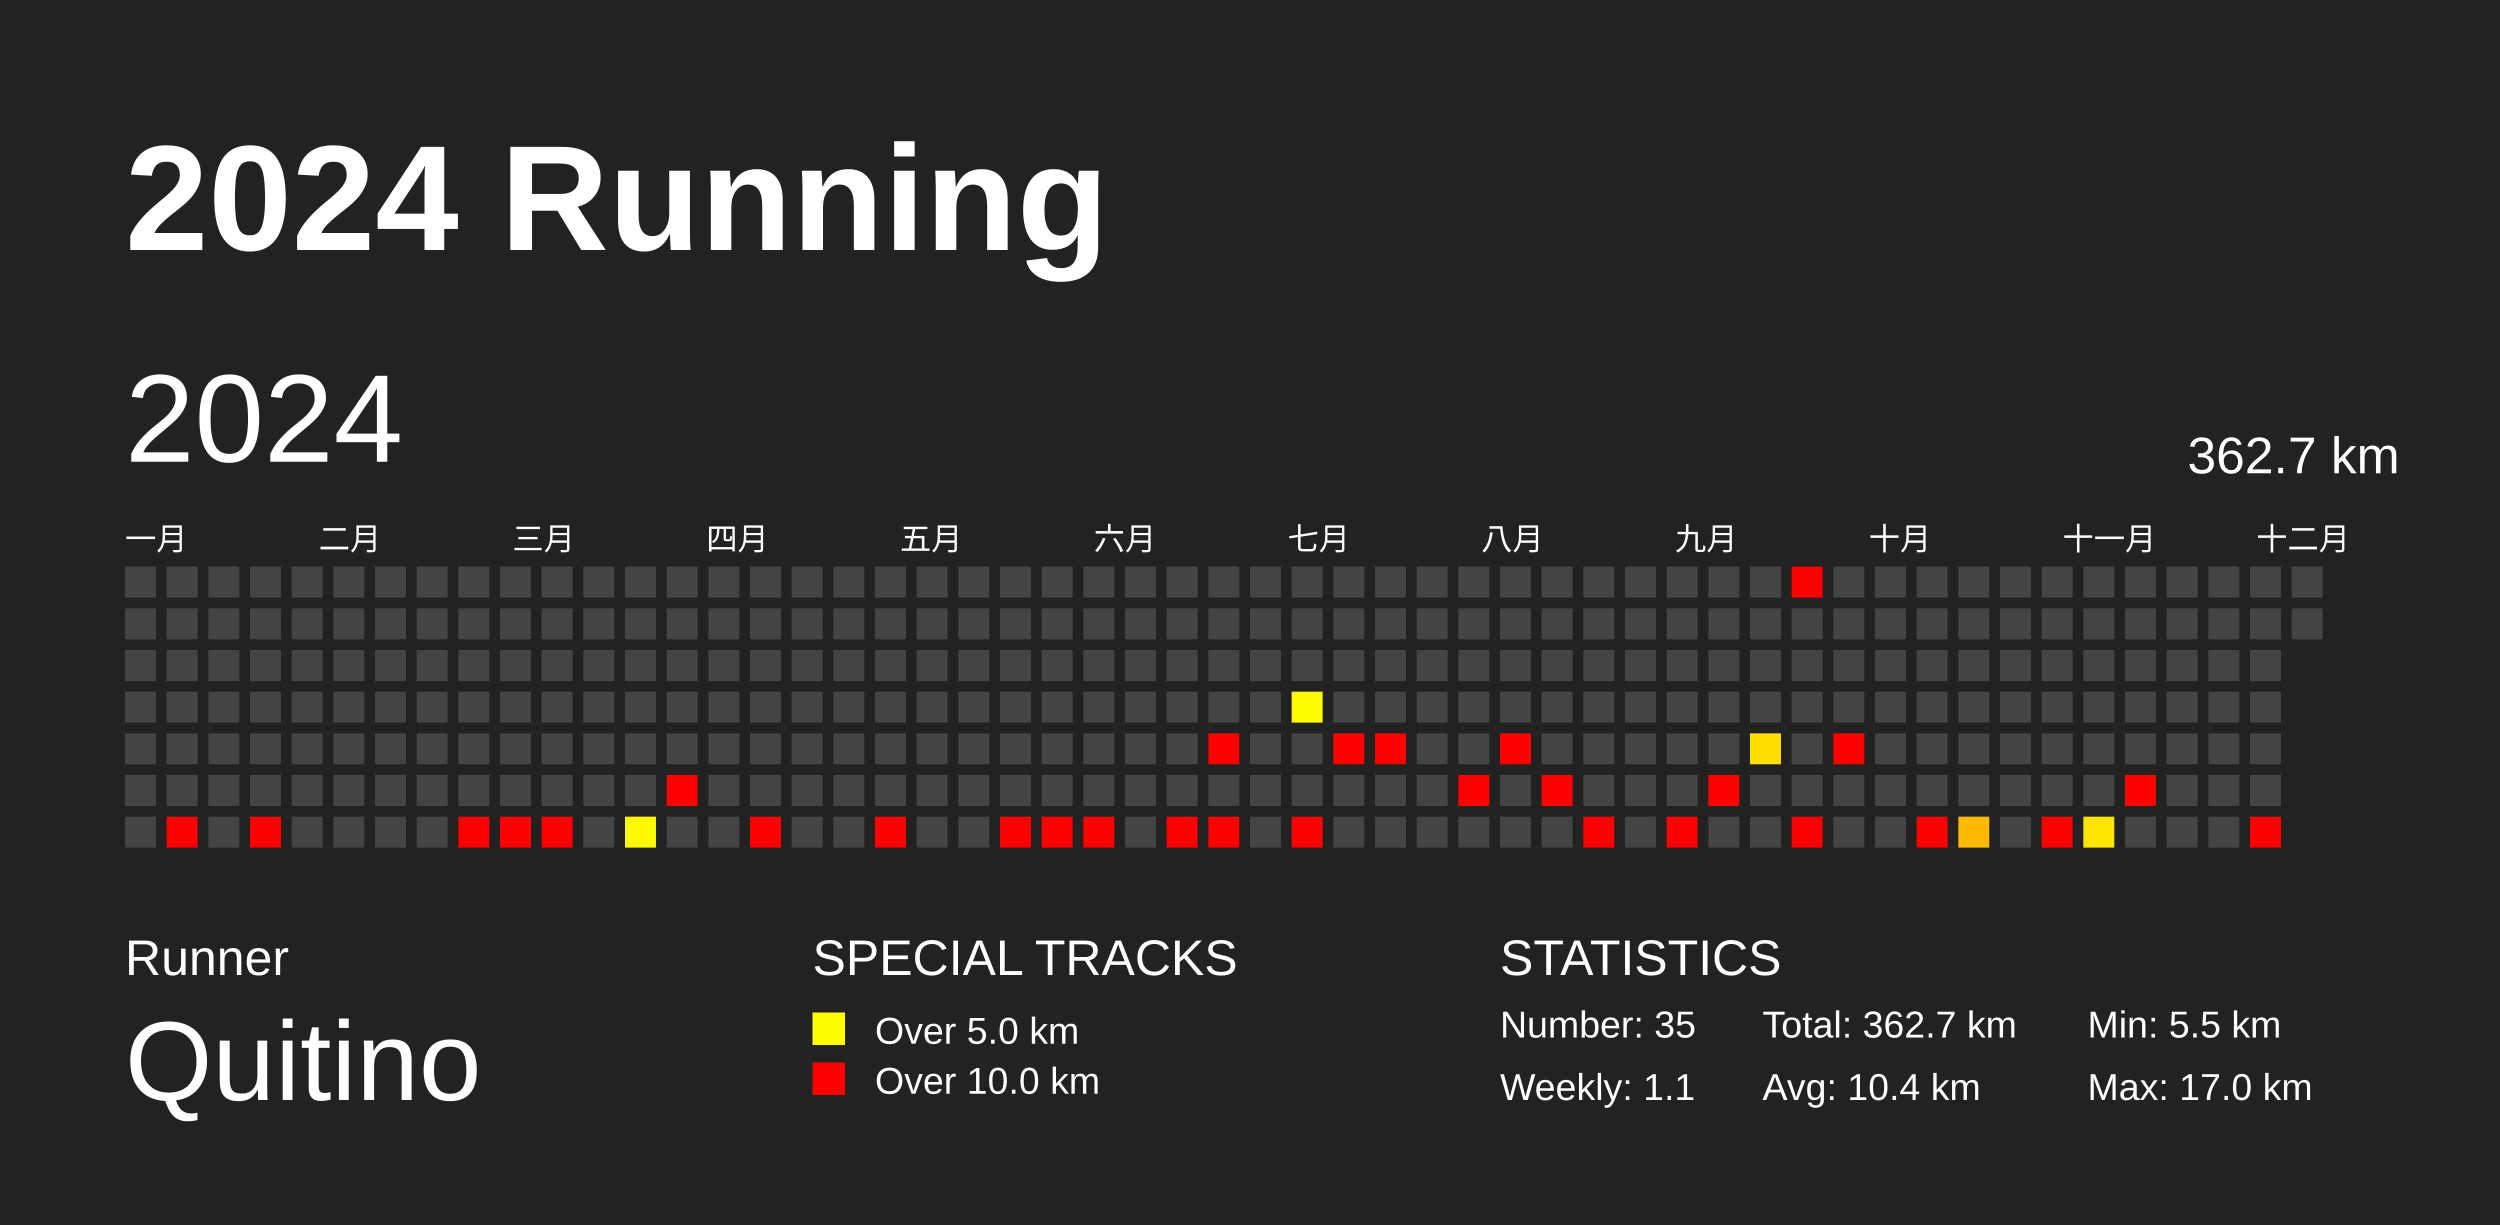
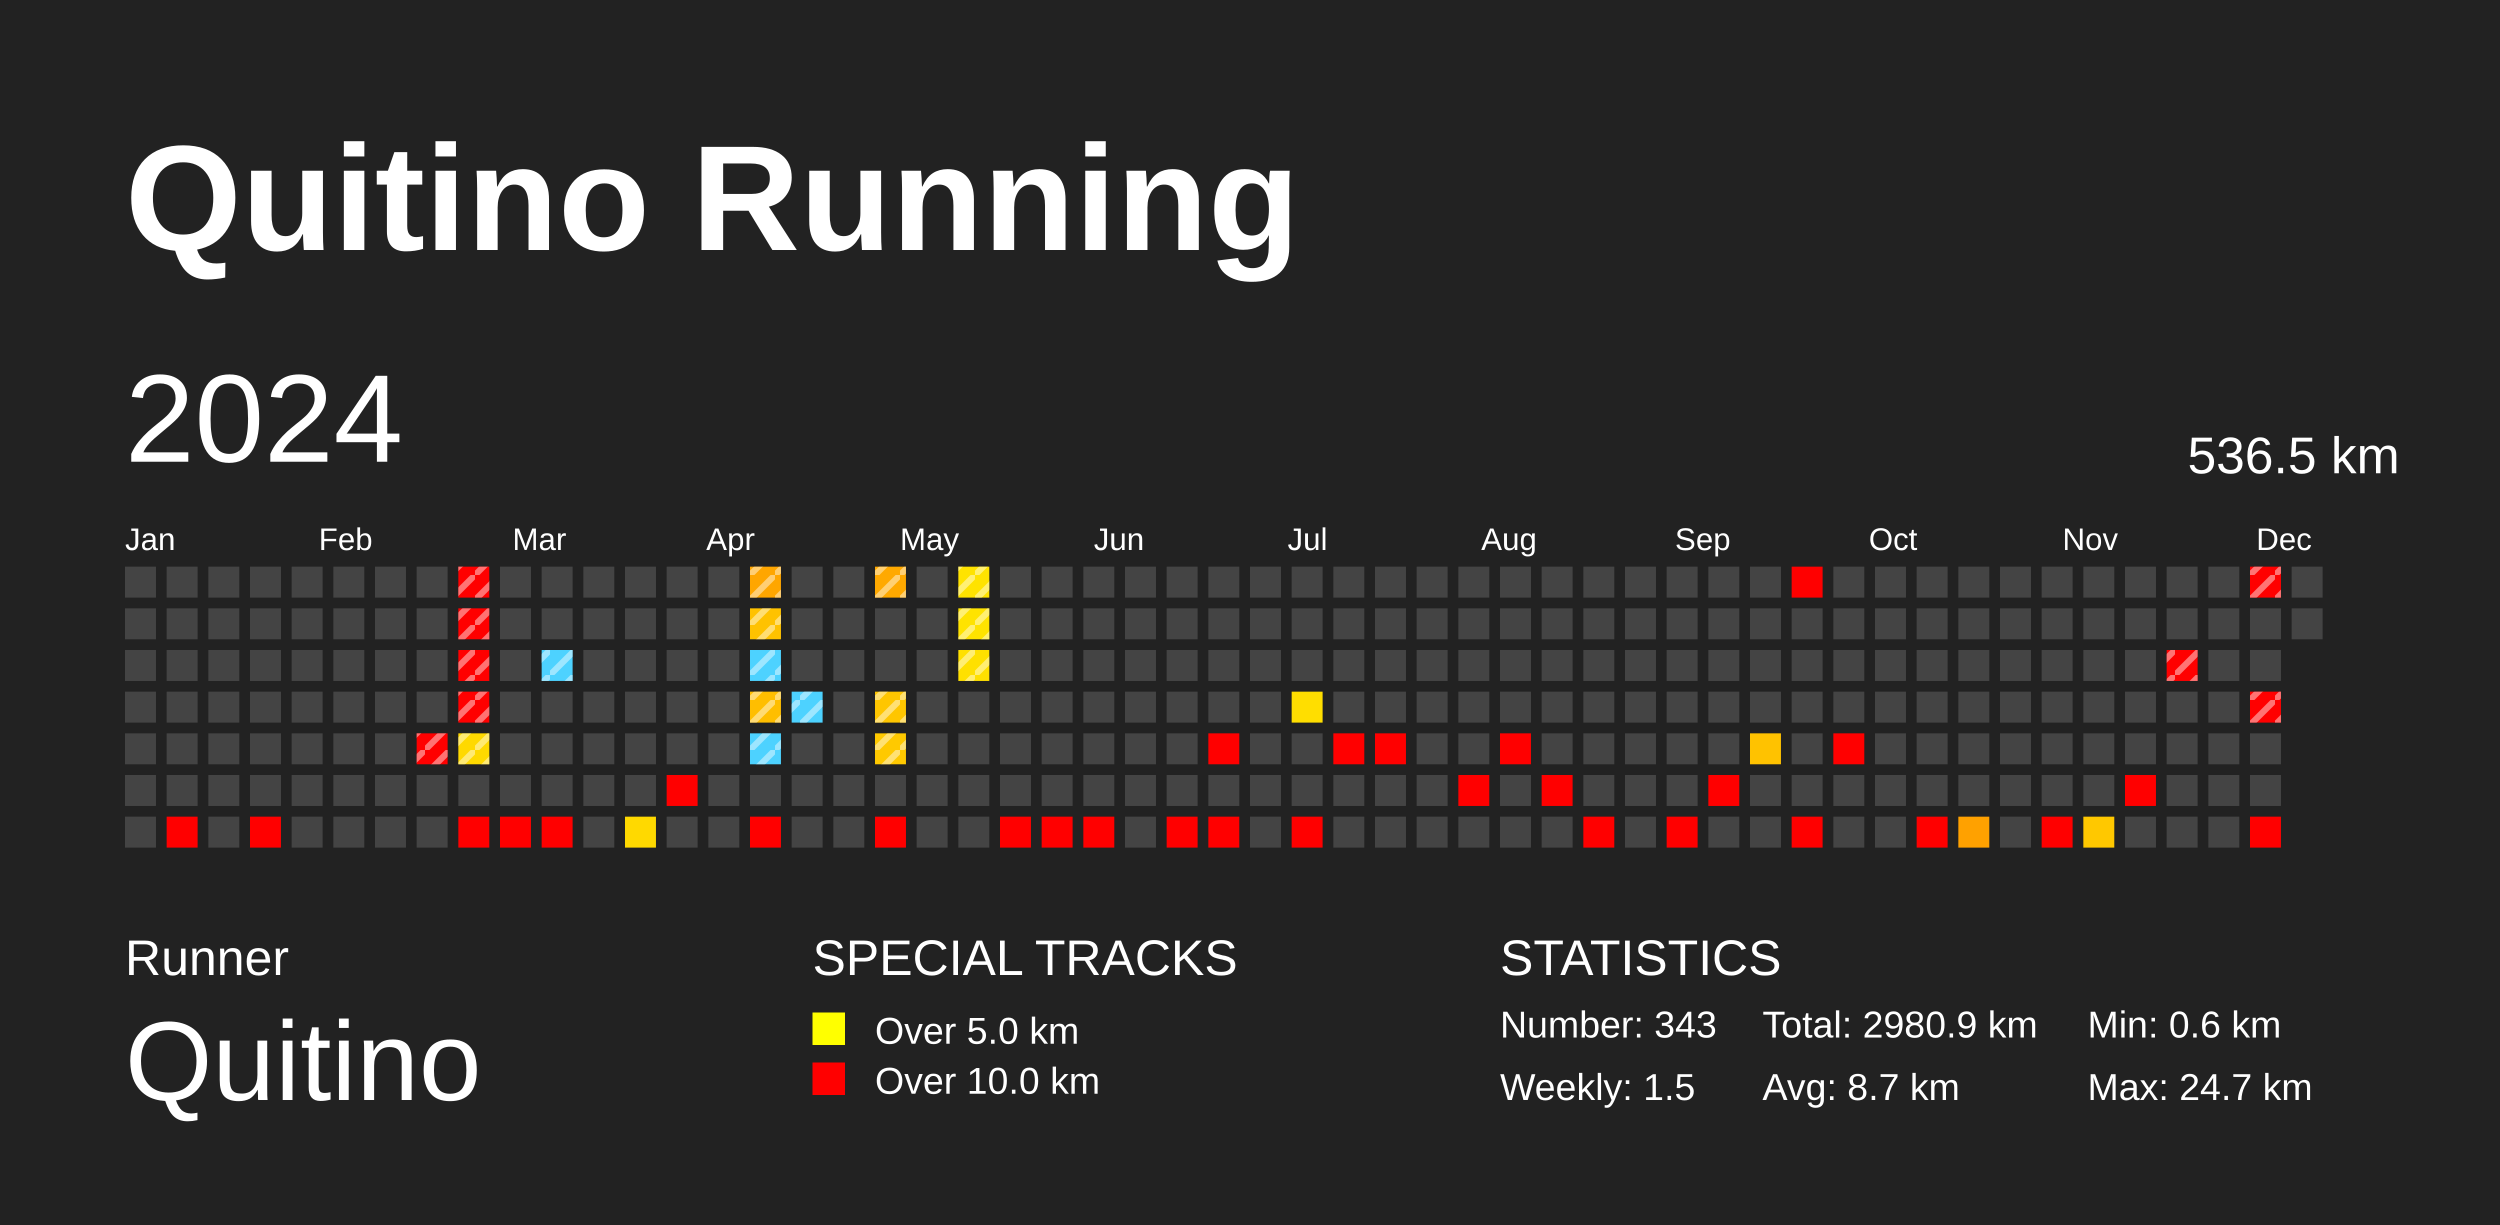
<svg xmlns="http://www.w3.org/2000/svg" baseProfile="full" height="98mm" version="1.1" viewBox="0,0,200,98" width="200mm">
-   <defs />
+   <defs>
+     <pattern height="2" id="indoor-stripe" patternUnits="userSpaceOnUse" width="2">
+       <line stroke="white" stroke-opacity="0.45" stroke-width="0.5" x1="0" x2="2" y1="2" y2="0" />
+     </pattern>
+   </defs>
  <rect fill="#222222" height="98" width="200" x="0" y="0" />
-   <text fill="#FFFFFF" style="font-size:12px; font-family:Arial; font-weight:bold;" x="10" y="20">2024 Running</text>
+   <text fill="#FFFFFF" style="font-size:12px; font-family:Arial; font-weight:bold;" x="10" y="20">Quitino Running</text>
  <text fill="#FFFFFF" style="font-size:4px; font-family:Arial" x="10" y="78">Runner</text>
  <text fill="#FFFFFF" style="font-size:9px; font-family:Arial" x="10" y="88">Quitino</text>
  <text fill="#FFFFFF" style="font-size:4px; font-family:Arial" x="65" y="78">SPECIAL TRACKS</text>
  <rect fill="yellow" height="2.6" width="2.6" x="65" y="81" />
  <text fill="#FFFFFF" style="font-size:3px; font-family:Arial" x="70" y="83.5">Over 5.0 km</text>
  <rect fill="red" height="2.6" width="2.6" x="65" y="85" />
  <text fill="#FFFFFF" style="font-size:3px; font-family:Arial" x="70" y="87.5">Over 10.0 km</text>
  <text fill="#FFFFFF" style="font-size:4px; font-family:Arial" x="120" y="78">STATISTICS</text>
-   <text fill="#FFFFFF" style="font-size:3px; font-family:Arial" x="120" y="83">Number: 35</text>
-   <text fill="#FFFFFF" style="font-size:3px; font-family:Arial" x="120" y="88">Weekly: 1.1</text>
-   <text fill="#FFFFFF" style="font-size:3px; font-family:Arial" x="141" y="83">Total: 362.7 km</text>
-   <text fill="#FFFFFF" style="font-size:3px; font-family:Arial" x="141" y="88">Avg: 10.4 km</text>
-   <text fill="#FFFFFF" style="font-size:3px; font-family:Arial" x="167" y="83">Min: 5.5 km</text>
-   <text fill="#FFFFFF" style="font-size:3px; font-family:Arial" x="167" y="88">Max: 17.0 km</text>
+   <text fill="#FFFFFF" style="font-size:3px; font-family:Arial" x="120" y="83">Number: 343</text>
+   <text fill="#FFFFFF" style="font-size:3px; font-family:Arial" x="120" y="88">Weekly: 1.5</text>
+   <text fill="#FFFFFF" style="font-size:3px; font-family:Arial" x="141" y="83">Total: 2980.9 km</text>
+   <text fill="#FFFFFF" style="font-size:3px; font-family:Arial" x="141" y="88">Avg: 8.7 km</text>
+   <text fill="#FFFFFF" style="font-size:3px; font-family:Arial" x="167" y="83">Min: 0.6 km</text>
+   <text fill="#FFFFFF" style="font-size:3px; font-family:Arial" x="167" y="88">Max: 24.7 km</text>
  <text dominant-baseline="hanging" fill="#FFFFFF" style="font-size:10.0px; font-family:Arial;" x="10" y="30">2024</text>
-   <text dominant-baseline="hanging" fill="#FFFFFF" style="font-size:4.125px; font-family:Arial;" x="175" y="35">362.7 km</text>
-   <text fill="#FFFFFF" style="font-size:2.5px; font-family:Arial" x="10.0" y="44">一月</text>
-   <text fill="#FFFFFF" style="font-size:2.5px; font-family:Arial" x="25.5" y="44">二月</text>
-   <text fill="#FFFFFF" style="font-size:2.5px; font-family:Arial" x="41.0" y="44">三月</text>
-   <text fill="#FFFFFF" style="font-size:2.5px; font-family:Arial" x="56.5" y="44">四月</text>
-   <text fill="#FFFFFF" style="font-size:2.5px; font-family:Arial" x="72.0" y="44">五月</text>
-   <text fill="#FFFFFF" style="font-size:2.5px; font-family:Arial" x="87.5" y="44">六月</text>
-   <text fill="#FFFFFF" style="font-size:2.5px; font-family:Arial" x="103.0" y="44">七月</text>
-   <text fill="#FFFFFF" style="font-size:2.5px; font-family:Arial" x="118.5" y="44">八月</text>
-   <text fill="#FFFFFF" style="font-size:2.5px; font-family:Arial" x="134.0" y="44">九月</text>
-   <text fill="#FFFFFF" style="font-size:2.5px; font-family:Arial" x="149.5" y="44">十月</text>
-   <text fill="#FFFFFF" style="font-size:2.5px; font-family:Arial" x="165.0" y="44">十一月</text>
-   <text fill="#FFFFFF" style="font-size:2.5px; font-family:Arial" x="180.5" y="44">十二月</text>
+   <text dominant-baseline="hanging" fill="#FFFFFF" style="font-size:4.125px; font-family:Arial;" x="175" y="35">536.5 km</text>
+   <text fill="#FFFFFF" style="font-size:2.5px; font-family:Arial" x="10.0" y="44">Jan</text>
+   <text fill="#FFFFFF" style="font-size:2.5px; font-family:Arial" x="25.5" y="44">Feb</text>
+   <text fill="#FFFFFF" style="font-size:2.5px; font-family:Arial" x="41.0" y="44">Mar</text>
+   <text fill="#FFFFFF" style="font-size:2.5px; font-family:Arial" x="56.5" y="44">Apr</text>
+   <text fill="#FFFFFF" style="font-size:2.5px; font-family:Arial" x="72.0" y="44">May</text>
+   <text fill="#FFFFFF" style="font-size:2.5px; font-family:Arial" x="87.5" y="44">Jun</text>
+   <text fill="#FFFFFF" style="font-size:2.5px; font-family:Arial" x="103.0" y="44">Jul</text>
+   <text fill="#FFFFFF" style="font-size:2.5px; font-family:Arial" x="118.5" y="44">Aug</text>
+   <text fill="#FFFFFF" style="font-size:2.5px; font-family:Arial" x="134.0" y="44">Sep</text>
+   <text fill="#FFFFFF" style="font-size:2.5px; font-family:Arial" x="149.5" y="44">Oct</text>
+   <text fill="#FFFFFF" style="font-size:2.5px; font-family:Arial" x="165.0" y="44">Nov</text>
+   <text fill="#FFFFFF" style="font-size:2.5px; font-family:Arial" x="180.5" y="44">Dec</text>
  <rect fill="#444444" height="2.476" width="2.476" x="10" y="45.333" />
  <rect fill="#444444" height="2.476" width="2.476" x="10" y="48.667" />
  <rect fill="#444444" height="2.476" width="2.476" x="10" y="52" />
  <rect fill="#444444" height="2.476" width="2.476" x="10" y="55.333" />
  <rect fill="#444444" height="2.476" width="2.476" x="10" y="58.667" />
  <rect fill="#444444" height="2.476" width="2.476" x="10" y="62" />
  <rect fill="#444444" height="2.476" width="2.476" x="10" y="65.333" />
  <rect fill="#444444" height="2.476" width="2.476" x="13.333" y="45.333" />
  <rect fill="#444444" height="2.476" width="2.476" x="13.333" y="48.667" />
  <rect fill="#444444" height="2.476" width="2.476" x="13.333" y="52" />
  <rect fill="#444444" height="2.476" width="2.476" x="13.333" y="55.333" />
  <rect fill="#444444" height="2.476" width="2.476" x="13.333" y="58.667" />
  <rect fill="#444444" height="2.476" width="2.476" x="13.333" y="62" />
  <rect fill="red" height="2.476" width="2.476" x="13.333" y="65.333" />
  <rect fill="#444444" height="2.476" width="2.476" x="16.667" y="45.333" />
  <rect fill="#444444" height="2.476" width="2.476" x="16.667" y="48.667" />
  <rect fill="#444444" height="2.476" width="2.476" x="16.667" y="52" />
  <rect fill="#444444" height="2.476" width="2.476" x="16.667" y="55.333" />
  <rect fill="#444444" height="2.476" width="2.476" x="16.667" y="58.667" />
  <rect fill="#444444" height="2.476" width="2.476" x="16.667" y="62" />
  <rect fill="#444444" height="2.476" width="2.476" x="16.667" y="65.333" />
  <rect fill="#444444" height="2.476" width="2.476" x="20.0" y="45.333" />
  <rect fill="#444444" height="2.476" width="2.476" x="20.0" y="48.667" />
  <rect fill="#444444" height="2.476" width="2.476" x="20.0" y="52" />
  <rect fill="#444444" height="2.476" width="2.476" x="20.0" y="55.333" />
  <rect fill="#444444" height="2.476" width="2.476" x="20.0" y="58.667" />
  <rect fill="#444444" height="2.476" width="2.476" x="20.0" y="62" />
  <rect fill="red" height="2.476" width="2.476" x="20.0" y="65.333" />
  <rect fill="#444444" height="2.476" width="2.476" x="23.333" y="45.333" />
  <rect fill="#444444" height="2.476" width="2.476" x="23.333" y="48.667" />
  <rect fill="#444444" height="2.476" width="2.476" x="23.333" y="52" />
  <rect fill="#444444" height="2.476" width="2.476" x="23.333" y="55.333" />
  <rect fill="#444444" height="2.476" width="2.476" x="23.333" y="58.667" />
  <rect fill="#444444" height="2.476" width="2.476" x="23.333" y="62" />
  <rect fill="#444444" height="2.476" width="2.476" x="23.333" y="65.333" />
  <rect fill="#444444" height="2.476" width="2.476" x="26.667" y="45.333" />
  <rect fill="#444444" height="2.476" width="2.476" x="26.667" y="48.667" />
  <rect fill="#444444" height="2.476" width="2.476" x="26.667" y="52" />
  <rect fill="#444444" height="2.476" width="2.476" x="26.667" y="55.333" />
  <rect fill="#444444" height="2.476" width="2.476" x="26.667" y="58.667" />
  <rect fill="#444444" height="2.476" width="2.476" x="26.667" y="62" />
  <rect fill="#444444" height="2.476" width="2.476" x="26.667" y="65.333" />
  <rect fill="#444444" height="2.476" width="2.476" x="30" y="45.333" />
  <rect fill="#444444" height="2.476" width="2.476" x="30" y="48.667" />
  <rect fill="#444444" height="2.476" width="2.476" x="30" y="52" />
  <rect fill="#444444" height="2.476" width="2.476" x="30" y="55.333" />
  <rect fill="#444444" height="2.476" width="2.476" x="30" y="58.667" />
  <rect fill="#444444" height="2.476" width="2.476" x="30" y="62" />
  <rect fill="#444444" height="2.476" width="2.476" x="30" y="65.333" />
  <rect fill="#444444" height="2.476" width="2.476" x="33.333" y="45.333" />
  <rect fill="#444444" height="2.476" width="2.476" x="33.333" y="48.667" />
  <rect fill="#444444" height="2.476" width="2.476" x="33.333" y="52" />
  <rect fill="#444444" height="2.476" width="2.476" x="33.333" y="55.333" />
-   <rect fill="#444444" height="2.476" width="2.476" x="33.333" y="58.667" />
+   <rect fill="red" height="2.476" width="2.476" x="33.333" y="58.667" />
+   <rect fill="url(#indoor-stripe)" height="2.476" width="2.476" x="33.333" y="58.667" />
  <rect fill="#444444" height="2.476" width="2.476" x="33.333" y="62" />
  <rect fill="#444444" height="2.476" width="2.476" x="33.333" y="65.333" />
-   <rect fill="#444444" height="2.476" width="2.476" x="36.667" y="45.333" />
-   <rect fill="#444444" height="2.476" width="2.476" x="36.667" y="48.667" />
-   <rect fill="#444444" height="2.476" width="2.476" x="36.667" y="52" />
-   <rect fill="#444444" height="2.476" width="2.476" x="36.667" y="55.333" />
-   <rect fill="#444444" height="2.476" width="2.476" x="36.667" y="58.667" />
+   <rect fill="red" height="2.476" width="2.476" x="36.667" y="45.333" />
+   <rect fill="url(#indoor-stripe)" height="2.476" width="2.476" x="36.667" y="45.333" />
+   <rect fill="red" height="2.476" width="2.476" x="36.667" y="48.667" />
+   <rect fill="url(#indoor-stripe)" height="2.476" width="2.476" x="36.667" y="48.667" />
+   <rect fill="red" height="2.476" width="2.476" x="36.667" y="52" />
+   <rect fill="url(#indoor-stripe)" height="2.476" width="2.476" x="36.667" y="52" />
+   <rect fill="red" height="2.476" width="2.476" x="36.667" y="55.333" />
+   <rect fill="url(#indoor-stripe)" height="2.476" width="2.476" x="36.667" y="55.333" />
+   <rect fill="#ffd900" height="2.476" width="2.476" x="36.667" y="58.667" />
+   <rect fill="url(#indoor-stripe)" height="2.476" width="2.476" x="36.667" y="58.667" />
  <rect fill="#444444" height="2.476" width="2.476" x="36.667" y="62" />
  <rect fill="red" height="2.476" width="2.476" x="36.667" y="65.333" />
  <rect fill="#444444" height="2.476" width="2.476" x="40.0" y="45.333" />
  <rect fill="#444444" height="2.476" width="2.476" x="40.0" y="48.667" />
  <rect fill="#444444" height="2.476" width="2.476" x="40.0" y="52" />
  <rect fill="#444444" height="2.476" width="2.476" x="40.0" y="55.333" />
  <rect fill="#444444" height="2.476" width="2.476" x="40.0" y="58.667" />
  <rect fill="#444444" height="2.476" width="2.476" x="40.0" y="62" />
  <rect fill="red" height="2.476" width="2.476" x="40.0" y="65.333" />
  <rect fill="#444444" height="2.476" width="2.476" x="43.333" y="45.333" />
  <rect fill="#444444" height="2.476" width="2.476" x="43.333" y="48.667" />
-   <rect fill="#444444" height="2.476" width="2.476" x="43.333" y="52" />
+   <rect fill="#4dd2ff" height="2.476" width="2.476" x="43.333" y="52" />
+   <rect fill="url(#indoor-stripe)" height="2.476" width="2.476" x="43.333" y="52" />
  <rect fill="#444444" height="2.476" width="2.476" x="43.333" y="55.333" />
  <rect fill="#444444" height="2.476" width="2.476" x="43.333" y="58.667" />
  <rect fill="#444444" height="2.476" width="2.476" x="43.333" y="62" />
  <rect fill="red" height="2.476" width="2.476" x="43.333" y="65.333" />
  <rect fill="#444444" height="2.476" width="2.476" x="46.667" y="45.333" />
  <rect fill="#444444" height="2.476" width="2.476" x="46.667" y="48.667" />
  <rect fill="#444444" height="2.476" width="2.476" x="46.667" y="52" />
  <rect fill="#444444" height="2.476" width="2.476" x="46.667" y="55.333" />
  <rect fill="#444444" height="2.476" width="2.476" x="46.667" y="58.667" />
  <rect fill="#444444" height="2.476" width="2.476" x="46.667" y="62" />
  <rect fill="#444444" height="2.476" width="2.476" x="46.667" y="65.333" />
  <rect fill="#444444" height="2.476" width="2.476" x="50" y="45.333" />
  <rect fill="#444444" height="2.476" width="2.476" x="50" y="48.667" />
  <rect fill="#444444" height="2.476" width="2.476" x="50" y="52" />
  <rect fill="#444444" height="2.476" width="2.476" x="50" y="55.333" />
  <rect fill="#444444" height="2.476" width="2.476" x="50" y="58.667" />
  <rect fill="#444444" height="2.476" width="2.476" x="50" y="62" />
-   <rect fill="#fff900" height="2.476" width="2.476" x="50" y="65.333" />
+   <rect fill="#ffd900" height="2.476" width="2.476" x="50" y="65.333" />
  <rect fill="#444444" height="2.476" width="2.476" x="53.333" y="45.333" />
  <rect fill="#444444" height="2.476" width="2.476" x="53.333" y="48.667" />
  <rect fill="#444444" height="2.476" width="2.476" x="53.333" y="52" />
  <rect fill="#444444" height="2.476" width="2.476" x="53.333" y="55.333" />
  <rect fill="#444444" height="2.476" width="2.476" x="53.333" y="58.667" />
  <rect fill="red" height="2.476" width="2.476" x="53.333" y="62" />
  <rect fill="#444444" height="2.476" width="2.476" x="53.333" y="65.333" />
  <rect fill="#444444" height="2.476" width="2.476" x="56.667" y="45.333" />
  <rect fill="#444444" height="2.476" width="2.476" x="56.667" y="48.667" />
  <rect fill="#444444" height="2.476" width="2.476" x="56.667" y="52" />
  <rect fill="#444444" height="2.476" width="2.476" x="56.667" y="55.333" />
  <rect fill="#444444" height="2.476" width="2.476" x="56.667" y="58.667" />
  <rect fill="#444444" height="2.476" width="2.476" x="56.667" y="62" />
  <rect fill="#444444" height="2.476" width="2.476" x="56.667" y="65.333" />
-   <rect fill="#444444" height="2.476" width="2.476" x="60" y="45.333" />
-   <rect fill="#444444" height="2.476" width="2.476" x="60" y="48.667" />
-   <rect fill="#444444" height="2.476" width="2.476" x="60" y="52" />
-   <rect fill="#444444" height="2.476" width="2.476" x="60" y="55.333" />
-   <rect fill="#444444" height="2.476" width="2.476" x="60" y="58.667" />
+   <rect fill="#ffa600" height="2.476" width="2.476" x="60" y="45.333" />
+   <rect fill="url(#indoor-stripe)" height="2.476" width="2.476" x="60" y="45.333" />
+   <rect fill="#ffc200" height="2.476" width="2.476" x="60" y="48.667" />
+   <rect fill="url(#indoor-stripe)" height="2.476" width="2.476" x="60" y="48.667" />
+   <rect fill="#4dd2ff" height="2.476" width="2.476" x="60" y="52" />
+   <rect fill="url(#indoor-stripe)" height="2.476" width="2.476" x="60" y="52" />
+   <rect fill="#ffbe00" height="2.476" width="2.476" x="60" y="55.333" />
+   <rect fill="url(#indoor-stripe)" height="2.476" width="2.476" x="60" y="55.333" />
+   <rect fill="#4dd2ff" height="2.476" width="2.476" x="60" y="58.667" />
+   <rect fill="url(#indoor-stripe)" height="2.476" width="2.476" x="60" y="58.667" />
  <rect fill="#444444" height="2.476" width="2.476" x="60" y="62" />
  <rect fill="red" height="2.476" width="2.476" x="60" y="65.333" />
  <rect fill="#444444" height="2.476" width="2.476" x="63.333" y="45.333" />
  <rect fill="#444444" height="2.476" width="2.476" x="63.333" y="48.667" />
  <rect fill="#444444" height="2.476" width="2.476" x="63.333" y="52" />
-   <rect fill="#444444" height="2.476" width="2.476" x="63.333" y="55.333" />
+   <rect fill="#4dd2ff" height="2.476" width="2.476" x="63.333" y="55.333" />
+   <rect fill="url(#indoor-stripe)" height="2.476" width="2.476" x="63.333" y="55.333" />
  <rect fill="#444444" height="2.476" width="2.476" x="63.333" y="58.667" />
  <rect fill="#444444" height="2.476" width="2.476" x="63.333" y="62" />
  <rect fill="#444444" height="2.476" width="2.476" x="63.333" y="65.333" />
  <rect fill="#444444" height="2.476" width="2.476" x="66.667" y="45.333" />
  <rect fill="#444444" height="2.476" width="2.476" x="66.667" y="48.667" />
  <rect fill="#444444" height="2.476" width="2.476" x="66.667" y="52" />
  <rect fill="#444444" height="2.476" width="2.476" x="66.667" y="55.333" />
  <rect fill="#444444" height="2.476" width="2.476" x="66.667" y="58.667" />
  <rect fill="#444444" height="2.476" width="2.476" x="66.667" y="62" />
  <rect fill="#444444" height="2.476" width="2.476" x="66.667" y="65.333" />
-   <rect fill="#444444" height="2.476" width="2.476" x="70" y="45.333" />
+   <rect fill="#ffa900" height="2.476" width="2.476" x="70" y="45.333" />
+   <rect fill="url(#indoor-stripe)" height="2.476" width="2.476" x="70" y="45.333" />
  <rect fill="#444444" height="2.476" width="2.476" x="70" y="48.667" />
  <rect fill="#444444" height="2.476" width="2.476" x="70" y="52" />
-   <rect fill="#444444" height="2.476" width="2.476" x="70" y="55.333" />
-   <rect fill="#444444" height="2.476" width="2.476" x="70" y="58.667" />
+   <rect fill="#ffc600" height="2.476" width="2.476" x="70" y="55.333" />
+   <rect fill="url(#indoor-stripe)" height="2.476" width="2.476" x="70" y="55.333" />
+   <rect fill="#ffc900" height="2.476" width="2.476" x="70" y="58.667" />
+   <rect fill="url(#indoor-stripe)" height="2.476" width="2.476" x="70" y="58.667" />
  <rect fill="#444444" height="2.476" width="2.476" x="70" y="62" />
  <rect fill="red" height="2.476" width="2.476" x="70" y="65.333" />
  <rect fill="#444444" height="2.476" width="2.476" x="73.333" y="45.333" />
  <rect fill="#444444" height="2.476" width="2.476" x="73.333" y="48.667" />
  <rect fill="#444444" height="2.476" width="2.476" x="73.333" y="52" />
  <rect fill="#444444" height="2.476" width="2.476" x="73.333" y="55.333" />
  <rect fill="#444444" height="2.476" width="2.476" x="73.333" y="58.667" />
  <rect fill="#444444" height="2.476" width="2.476" x="73.333" y="62" />
  <rect fill="#444444" height="2.476" width="2.476" x="73.333" y="65.333" />
-   <rect fill="#444444" height="2.476" width="2.476" x="76.667" y="45.333" />
-   <rect fill="#444444" height="2.476" width="2.476" x="76.667" y="48.667" />
-   <rect fill="#444444" height="2.476" width="2.476" x="76.667" y="52" />
+   <rect fill="#ffe300" height="2.476" width="2.476" x="76.667" y="45.333" />
+   <rect fill="url(#indoor-stripe)" height="2.476" width="2.476" x="76.667" y="45.333" />
+   <rect fill="#ffe300" height="2.476" width="2.476" x="76.667" y="48.667" />
+   <rect fill="url(#indoor-stripe)" height="2.476" width="2.476" x="76.667" y="48.667" />
+   <rect fill="#ffe000" height="2.476" width="2.476" x="76.667" y="52" />
+   <rect fill="url(#indoor-stripe)" height="2.476" width="2.476" x="76.667" y="52" />
  <rect fill="#444444" height="2.476" width="2.476" x="76.667" y="55.333" />
  <rect fill="#444444" height="2.476" width="2.476" x="76.667" y="58.667" />
  <rect fill="#444444" height="2.476" width="2.476" x="76.667" y="62" />
  <rect fill="#444444" height="2.476" width="2.476" x="76.667" y="65.333" />
  <rect fill="#444444" height="2.476" width="2.476" x="80.0" y="45.333" />
  <rect fill="#444444" height="2.476" width="2.476" x="80.0" y="48.667" />
  <rect fill="#444444" height="2.476" width="2.476" x="80.0" y="52" />
  <rect fill="#444444" height="2.476" width="2.476" x="80.0" y="55.333" />
  <rect fill="#444444" height="2.476" width="2.476" x="80.0" y="58.667" />
  <rect fill="#444444" height="2.476" width="2.476" x="80.0" y="62" />
  <rect fill="red" height="2.476" width="2.476" x="80.0" y="65.333" />
  <rect fill="#444444" height="2.476" width="2.476" x="83.333" y="45.333" />
  <rect fill="#444444" height="2.476" width="2.476" x="83.333" y="48.667" />
  <rect fill="#444444" height="2.476" width="2.476" x="83.333" y="52" />
  <rect fill="#444444" height="2.476" width="2.476" x="83.333" y="55.333" />
  <rect fill="#444444" height="2.476" width="2.476" x="83.333" y="58.667" />
  <rect fill="#444444" height="2.476" width="2.476" x="83.333" y="62" />
  <rect fill="red" height="2.476" width="2.476" x="83.333" y="65.333" />
  <rect fill="#444444" height="2.476" width="2.476" x="86.667" y="45.333" />
  <rect fill="#444444" height="2.476" width="2.476" x="86.667" y="48.667" />
  <rect fill="#444444" height="2.476" width="2.476" x="86.667" y="52" />
  <rect fill="#444444" height="2.476" width="2.476" x="86.667" y="55.333" />
  <rect fill="#444444" height="2.476" width="2.476" x="86.667" y="58.667" />
  <rect fill="#444444" height="2.476" width="2.476" x="86.667" y="62" />
  <rect fill="red" height="2.476" width="2.476" x="86.667" y="65.333" />
  <rect fill="#444444" height="2.476" width="2.476" x="90" y="45.333" />
  <rect fill="#444444" height="2.476" width="2.476" x="90" y="48.667" />
  <rect fill="#444444" height="2.476" width="2.476" x="90" y="52" />
  <rect fill="#444444" height="2.476" width="2.476" x="90" y="55.333" />
  <rect fill="#444444" height="2.476" width="2.476" x="90" y="58.667" />
  <rect fill="#444444" height="2.476" width="2.476" x="90" y="62" />
  <rect fill="#444444" height="2.476" width="2.476" x="90" y="65.333" />
  <rect fill="#444444" height="2.476" width="2.476" x="93.333" y="45.333" />
  <rect fill="#444444" height="2.476" width="2.476" x="93.333" y="48.667" />
  <rect fill="#444444" height="2.476" width="2.476" x="93.333" y="52" />
  <rect fill="#444444" height="2.476" width="2.476" x="93.333" y="55.333" />
  <rect fill="#444444" height="2.476" width="2.476" x="93.333" y="58.667" />
  <rect fill="#444444" height="2.476" width="2.476" x="93.333" y="62" />
  <rect fill="red" height="2.476" width="2.476" x="93.333" y="65.333" />
  <rect fill="#444444" height="2.476" width="2.476" x="96.667" y="45.333" />
  <rect fill="#444444" height="2.476" width="2.476" x="96.667" y="48.667" />
  <rect fill="#444444" height="2.476" width="2.476" x="96.667" y="52" />
  <rect fill="#444444" height="2.476" width="2.476" x="96.667" y="55.333" />
  <rect fill="red" height="2.476" width="2.476" x="96.667" y="58.667" />
  <rect fill="#444444" height="2.476" width="2.476" x="96.667" y="62" />
  <rect fill="red" height="2.476" width="2.476" x="96.667" y="65.333" />
  <rect fill="#444444" height="2.476" width="2.476" x="100" y="45.333" />
  <rect fill="#444444" height="2.476" width="2.476" x="100" y="48.667" />
  <rect fill="#444444" height="2.476" width="2.476" x="100" y="52" />
  <rect fill="#444444" height="2.476" width="2.476" x="100" y="55.333" />
  <rect fill="#444444" height="2.476" width="2.476" x="100" y="58.667" />
  <rect fill="#444444" height="2.476" width="2.476" x="100" y="62" />
  <rect fill="#444444" height="2.476" width="2.476" x="100" y="65.333" />
  <rect fill="#444444" height="2.476" width="2.476" x="103.333" y="45.333" />
  <rect fill="#444444" height="2.476" width="2.476" x="103.333" y="48.667" />
  <rect fill="#444444" height="2.476" width="2.476" x="103.333" y="52" />
-   <rect fill="#ffff00" height="2.476" width="2.476" x="103.333" y="55.333" />
+   <rect fill="#ffde00" height="2.476" width="2.476" x="103.333" y="55.333" />
  <rect fill="#444444" height="2.476" width="2.476" x="103.333" y="58.667" />
  <rect fill="#444444" height="2.476" width="2.476" x="103.333" y="62" />
  <rect fill="red" height="2.476" width="2.476" x="103.333" y="65.333" />
  <rect fill="#444444" height="2.476" width="2.476" x="106.667" y="45.333" />
  <rect fill="#444444" height="2.476" width="2.476" x="106.667" y="48.667" />
  <rect fill="#444444" height="2.476" width="2.476" x="106.667" y="52" />
  <rect fill="#444444" height="2.476" width="2.476" x="106.667" y="55.333" />
  <rect fill="red" height="2.476" width="2.476" x="106.667" y="58.667" />
  <rect fill="#444444" height="2.476" width="2.476" x="106.667" y="62" />
  <rect fill="#444444" height="2.476" width="2.476" x="106.667" y="65.333" />
  <rect fill="#444444" height="2.476" width="2.476" x="110" y="45.333" />
  <rect fill="#444444" height="2.476" width="2.476" x="110" y="48.667" />
  <rect fill="#444444" height="2.476" width="2.476" x="110" y="52" />
  <rect fill="#444444" height="2.476" width="2.476" x="110" y="55.333" />
  <rect fill="red" height="2.476" width="2.476" x="110" y="58.667" />
  <rect fill="#444444" height="2.476" width="2.476" x="110" y="62" />
  <rect fill="#444444" height="2.476" width="2.476" x="110" y="65.333" />
  <rect fill="#444444" height="2.476" width="2.476" x="113.333" y="45.333" />
  <rect fill="#444444" height="2.476" width="2.476" x="113.333" y="48.667" />
  <rect fill="#444444" height="2.476" width="2.476" x="113.333" y="52" />
  <rect fill="#444444" height="2.476" width="2.476" x="113.333" y="55.333" />
  <rect fill="#444444" height="2.476" width="2.476" x="113.333" y="58.667" />
  <rect fill="#444444" height="2.476" width="2.476" x="113.333" y="62" />
  <rect fill="#444444" height="2.476" width="2.476" x="113.333" y="65.333" />
  <rect fill="#444444" height="2.476" width="2.476" x="116.667" y="45.333" />
  <rect fill="#444444" height="2.476" width="2.476" x="116.667" y="48.667" />
  <rect fill="#444444" height="2.476" width="2.476" x="116.667" y="52" />
  <rect fill="#444444" height="2.476" width="2.476" x="116.667" y="55.333" />
  <rect fill="#444444" height="2.476" width="2.476" x="116.667" y="58.667" />
  <rect fill="red" height="2.476" width="2.476" x="116.667" y="62" />
  <rect fill="#444444" height="2.476" width="2.476" x="116.667" y="65.333" />
  <rect fill="#444444" height="2.476" width="2.476" x="120" y="45.333" />
  <rect fill="#444444" height="2.476" width="2.476" x="120" y="48.667" />
  <rect fill="#444444" height="2.476" width="2.476" x="120" y="52" />
  <rect fill="#444444" height="2.476" width="2.476" x="120" y="55.333" />
  <rect fill="red" height="2.476" width="2.476" x="120" y="58.667" />
  <rect fill="#444444" height="2.476" width="2.476" x="120" y="62" />
  <rect fill="#444444" height="2.476" width="2.476" x="120" y="65.333" />
  <rect fill="#444444" height="2.476" width="2.476" x="123.333" y="45.333" />
  <rect fill="#444444" height="2.476" width="2.476" x="123.333" y="48.667" />
  <rect fill="#444444" height="2.476" width="2.476" x="123.333" y="52" />
  <rect fill="#444444" height="2.476" width="2.476" x="123.333" y="55.333" />
  <rect fill="#444444" height="2.476" width="2.476" x="123.333" y="58.667" />
  <rect fill="red" height="2.476" width="2.476" x="123.333" y="62" />
  <rect fill="#444444" height="2.476" width="2.476" x="123.333" y="65.333" />
  <rect fill="#444444" height="2.476" width="2.476" x="126.667" y="45.333" />
  <rect fill="#444444" height="2.476" width="2.476" x="126.667" y="48.667" />
  <rect fill="#444444" height="2.476" width="2.476" x="126.667" y="52" />
  <rect fill="#444444" height="2.476" width="2.476" x="126.667" y="55.333" />
  <rect fill="#444444" height="2.476" width="2.476" x="126.667" y="58.667" />
  <rect fill="#444444" height="2.476" width="2.476" x="126.667" y="62" />
  <rect fill="red" height="2.476" width="2.476" x="126.667" y="65.333" />
  <rect fill="#444444" height="2.476" width="2.476" x="130" y="45.333" />
  <rect fill="#444444" height="2.476" width="2.476" x="130" y="48.667" />
  <rect fill="#444444" height="2.476" width="2.476" x="130" y="52" />
  <rect fill="#444444" height="2.476" width="2.476" x="130" y="55.333" />
  <rect fill="#444444" height="2.476" width="2.476" x="130" y="58.667" />
  <rect fill="#444444" height="2.476" width="2.476" x="130" y="62" />
  <rect fill="#444444" height="2.476" width="2.476" x="130" y="65.333" />
  <rect fill="#444444" height="2.476" width="2.476" x="133.333" y="45.333" />
  <rect fill="#444444" height="2.476" width="2.476" x="133.333" y="48.667" />
  <rect fill="#444444" height="2.476" width="2.476" x="133.333" y="52" />
  <rect fill="#444444" height="2.476" width="2.476" x="133.333" y="55.333" />
  <rect fill="#444444" height="2.476" width="2.476" x="133.333" y="58.667" />
  <rect fill="#444444" height="2.476" width="2.476" x="133.333" y="62" />
  <rect fill="red" height="2.476" width="2.476" x="133.333" y="65.333" />
  <rect fill="#444444" height="2.476" width="2.476" x="136.667" y="45.333" />
  <rect fill="#444444" height="2.476" width="2.476" x="136.667" y="48.667" />
  <rect fill="#444444" height="2.476" width="2.476" x="136.667" y="52" />
  <rect fill="#444444" height="2.476" width="2.476" x="136.667" y="55.333" />
  <rect fill="#444444" height="2.476" width="2.476" x="136.667" y="58.667" />
  <rect fill="red" height="2.476" width="2.476" x="136.667" y="62" />
  <rect fill="#444444" height="2.476" width="2.476" x="136.667" y="65.333" />
  <rect fill="#444444" height="2.476" width="2.476" x="140" y="45.333" />
  <rect fill="#444444" height="2.476" width="2.476" x="140" y="48.667" />
  <rect fill="#444444" height="2.476" width="2.476" x="140" y="52" />
  <rect fill="#444444" height="2.476" width="2.476" x="140" y="55.333" />
-   <rect fill="#ffdf00" height="2.476" width="2.476" x="140" y="58.667" />
+   <rect fill="#ffc200" height="2.476" width="2.476" x="140" y="58.667" />
  <rect fill="#444444" height="2.476" width="2.476" x="140" y="62" />
  <rect fill="#444444" height="2.476" width="2.476" x="140" y="65.333" />
  <rect fill="red" height="2.476" width="2.476" x="143.333" y="45.333" />
  <rect fill="#444444" height="2.476" width="2.476" x="143.333" y="48.667" />
  <rect fill="#444444" height="2.476" width="2.476" x="143.333" y="52" />
  <rect fill="#444444" height="2.476" width="2.476" x="143.333" y="55.333" />
  <rect fill="#444444" height="2.476" width="2.476" x="143.333" y="58.667" />
  <rect fill="#444444" height="2.476" width="2.476" x="143.333" y="62" />
  <rect fill="red" height="2.476" width="2.476" x="143.333" y="65.333" />
  <rect fill="#444444" height="2.476" width="2.476" x="146.667" y="45.333" />
  <rect fill="#444444" height="2.476" width="2.476" x="146.667" y="48.667" />
  <rect fill="#444444" height="2.476" width="2.476" x="146.667" y="52" />
  <rect fill="#444444" height="2.476" width="2.476" x="146.667" y="55.333" />
  <rect fill="red" height="2.476" width="2.476" x="146.667" y="58.667" />
  <rect fill="#444444" height="2.476" width="2.476" x="146.667" y="62" />
  <rect fill="#444444" height="2.476" width="2.476" x="146.667" y="65.333" />
  <rect fill="#444444" height="2.476" width="2.476" x="150.0" y="45.333" />
  <rect fill="#444444" height="2.476" width="2.476" x="150.0" y="48.667" />
  <rect fill="#444444" height="2.476" width="2.476" x="150.0" y="52" />
  <rect fill="#444444" height="2.476" width="2.476" x="150.0" y="55.333" />
  <rect fill="#444444" height="2.476" width="2.476" x="150.0" y="58.667" />
  <rect fill="#444444" height="2.476" width="2.476" x="150.0" y="62" />
  <rect fill="#444444" height="2.476" width="2.476" x="150.0" y="65.333" />
  <rect fill="#444444" height="2.476" width="2.476" x="153.333" y="45.333" />
  <rect fill="#444444" height="2.476" width="2.476" x="153.333" y="48.667" />
  <rect fill="#444444" height="2.476" width="2.476" x="153.333" y="52" />
  <rect fill="#444444" height="2.476" width="2.476" x="153.333" y="55.333" />
  <rect fill="#444444" height="2.476" width="2.476" x="153.333" y="58.667" />
  <rect fill="#444444" height="2.476" width="2.476" x="153.333" y="62" />
  <rect fill="red" height="2.476" width="2.476" x="153.333" y="65.333" />
  <rect fill="#444444" height="2.476" width="2.476" x="156.667" y="45.333" />
  <rect fill="#444444" height="2.476" width="2.476" x="156.667" y="48.667" />
  <rect fill="#444444" height="2.476" width="2.476" x="156.667" y="52" />
  <rect fill="#444444" height="2.476" width="2.476" x="156.667" y="55.333" />
  <rect fill="#444444" height="2.476" width="2.476" x="156.667" y="58.667" />
  <rect fill="#444444" height="2.476" width="2.476" x="156.667" y="62" />
-   <rect fill="#ffb900" height="2.476" width="2.476" x="156.667" y="65.333" />
+   <rect fill="#ffa100" height="2.476" width="2.476" x="156.667" y="65.333" />
  <rect fill="#444444" height="2.476" width="2.476" x="160" y="45.333" />
  <rect fill="#444444" height="2.476" width="2.476" x="160" y="48.667" />
  <rect fill="#444444" height="2.476" width="2.476" x="160" y="52" />
  <rect fill="#444444" height="2.476" width="2.476" x="160" y="55.333" />
  <rect fill="#444444" height="2.476" width="2.476" x="160" y="58.667" />
  <rect fill="#444444" height="2.476" width="2.476" x="160" y="62" />
  <rect fill="#444444" height="2.476" width="2.476" x="160" y="65.333" />
  <rect fill="#444444" height="2.476" width="2.476" x="163.333" y="45.333" />
  <rect fill="#444444" height="2.476" width="2.476" x="163.333" y="48.667" />
  <rect fill="#444444" height="2.476" width="2.476" x="163.333" y="52" />
  <rect fill="#444444" height="2.476" width="2.476" x="163.333" y="55.333" />
  <rect fill="#444444" height="2.476" width="2.476" x="163.333" y="58.667" />
  <rect fill="#444444" height="2.476" width="2.476" x="163.333" y="62" />
  <rect fill="red" height="2.476" width="2.476" x="163.333" y="65.333" />
  <rect fill="#444444" height="2.476" width="2.476" x="166.667" y="45.333" />
  <rect fill="#444444" height="2.476" width="2.476" x="166.667" y="48.667" />
  <rect fill="#444444" height="2.476" width="2.476" x="166.667" y="52" />
  <rect fill="#444444" height="2.476" width="2.476" x="166.667" y="55.333" />
  <rect fill="#444444" height="2.476" width="2.476" x="166.667" y="58.667" />
  <rect fill="#444444" height="2.476" width="2.476" x="166.667" y="62" />
-   <rect fill="#ffe500" height="2.476" width="2.476" x="166.667" y="65.333" />
+   <rect fill="#ffc800" height="2.476" width="2.476" x="166.667" y="65.333" />
  <rect fill="#444444" height="2.476" width="2.476" x="170" y="45.333" />
  <rect fill="#444444" height="2.476" width="2.476" x="170" y="48.667" />
  <rect fill="#444444" height="2.476" width="2.476" x="170" y="52" />
  <rect fill="#444444" height="2.476" width="2.476" x="170" y="55.333" />
  <rect fill="#444444" height="2.476" width="2.476" x="170" y="58.667" />
  <rect fill="red" height="2.476" width="2.476" x="170" y="62" />
  <rect fill="#444444" height="2.476" width="2.476" x="170" y="65.333" />
  <rect fill="#444444" height="2.476" width="2.476" x="173.333" y="45.333" />
  <rect fill="#444444" height="2.476" width="2.476" x="173.333" y="48.667" />
-   <rect fill="#444444" height="2.476" width="2.476" x="173.333" y="52" />
+   <rect fill="red" height="2.476" width="2.476" x="173.333" y="52" />
+   <rect fill="url(#indoor-stripe)" height="2.476" width="2.476" x="173.333" y="52" />
  <rect fill="#444444" height="2.476" width="2.476" x="173.333" y="55.333" />
  <rect fill="#444444" height="2.476" width="2.476" x="173.333" y="58.667" />
  <rect fill="#444444" height="2.476" width="2.476" x="173.333" y="62" />
  <rect fill="#444444" height="2.476" width="2.476" x="173.333" y="65.333" />
  <rect fill="#444444" height="2.476" width="2.476" x="176.667" y="45.333" />
  <rect fill="#444444" height="2.476" width="2.476" x="176.667" y="48.667" />
  <rect fill="#444444" height="2.476" width="2.476" x="176.667" y="52" />
  <rect fill="#444444" height="2.476" width="2.476" x="176.667" y="55.333" />
  <rect fill="#444444" height="2.476" width="2.476" x="176.667" y="58.667" />
  <rect fill="#444444" height="2.476" width="2.476" x="176.667" y="62" />
  <rect fill="#444444" height="2.476" width="2.476" x="176.667" y="65.333" />
-   <rect fill="#444444" height="2.476" width="2.476" x="180" y="45.333" />
+   <rect fill="red" height="2.476" width="2.476" x="180" y="45.333" />
+   <rect fill="url(#indoor-stripe)" height="2.476" width="2.476" x="180" y="45.333" />
  <rect fill="#444444" height="2.476" width="2.476" x="180" y="48.667" />
  <rect fill="#444444" height="2.476" width="2.476" x="180" y="52" />
-   <rect fill="#444444" height="2.476" width="2.476" x="180" y="55.333" />
+   <rect fill="red" height="2.476" width="2.476" x="180" y="55.333" />
+   <rect fill="url(#indoor-stripe)" height="2.476" width="2.476" x="180" y="55.333" />
  <rect fill="#444444" height="2.476" width="2.476" x="180" y="58.667" />
  <rect fill="#444444" height="2.476" width="2.476" x="180" y="62" />
  <rect fill="red" height="2.476" width="2.476" x="180" y="65.333" />
  <rect fill="#444444" height="2.476" width="2.476" x="183.333" y="45.333" />
  <rect fill="#444444" height="2.476" width="2.476" x="183.333" y="48.667" />
</svg>
